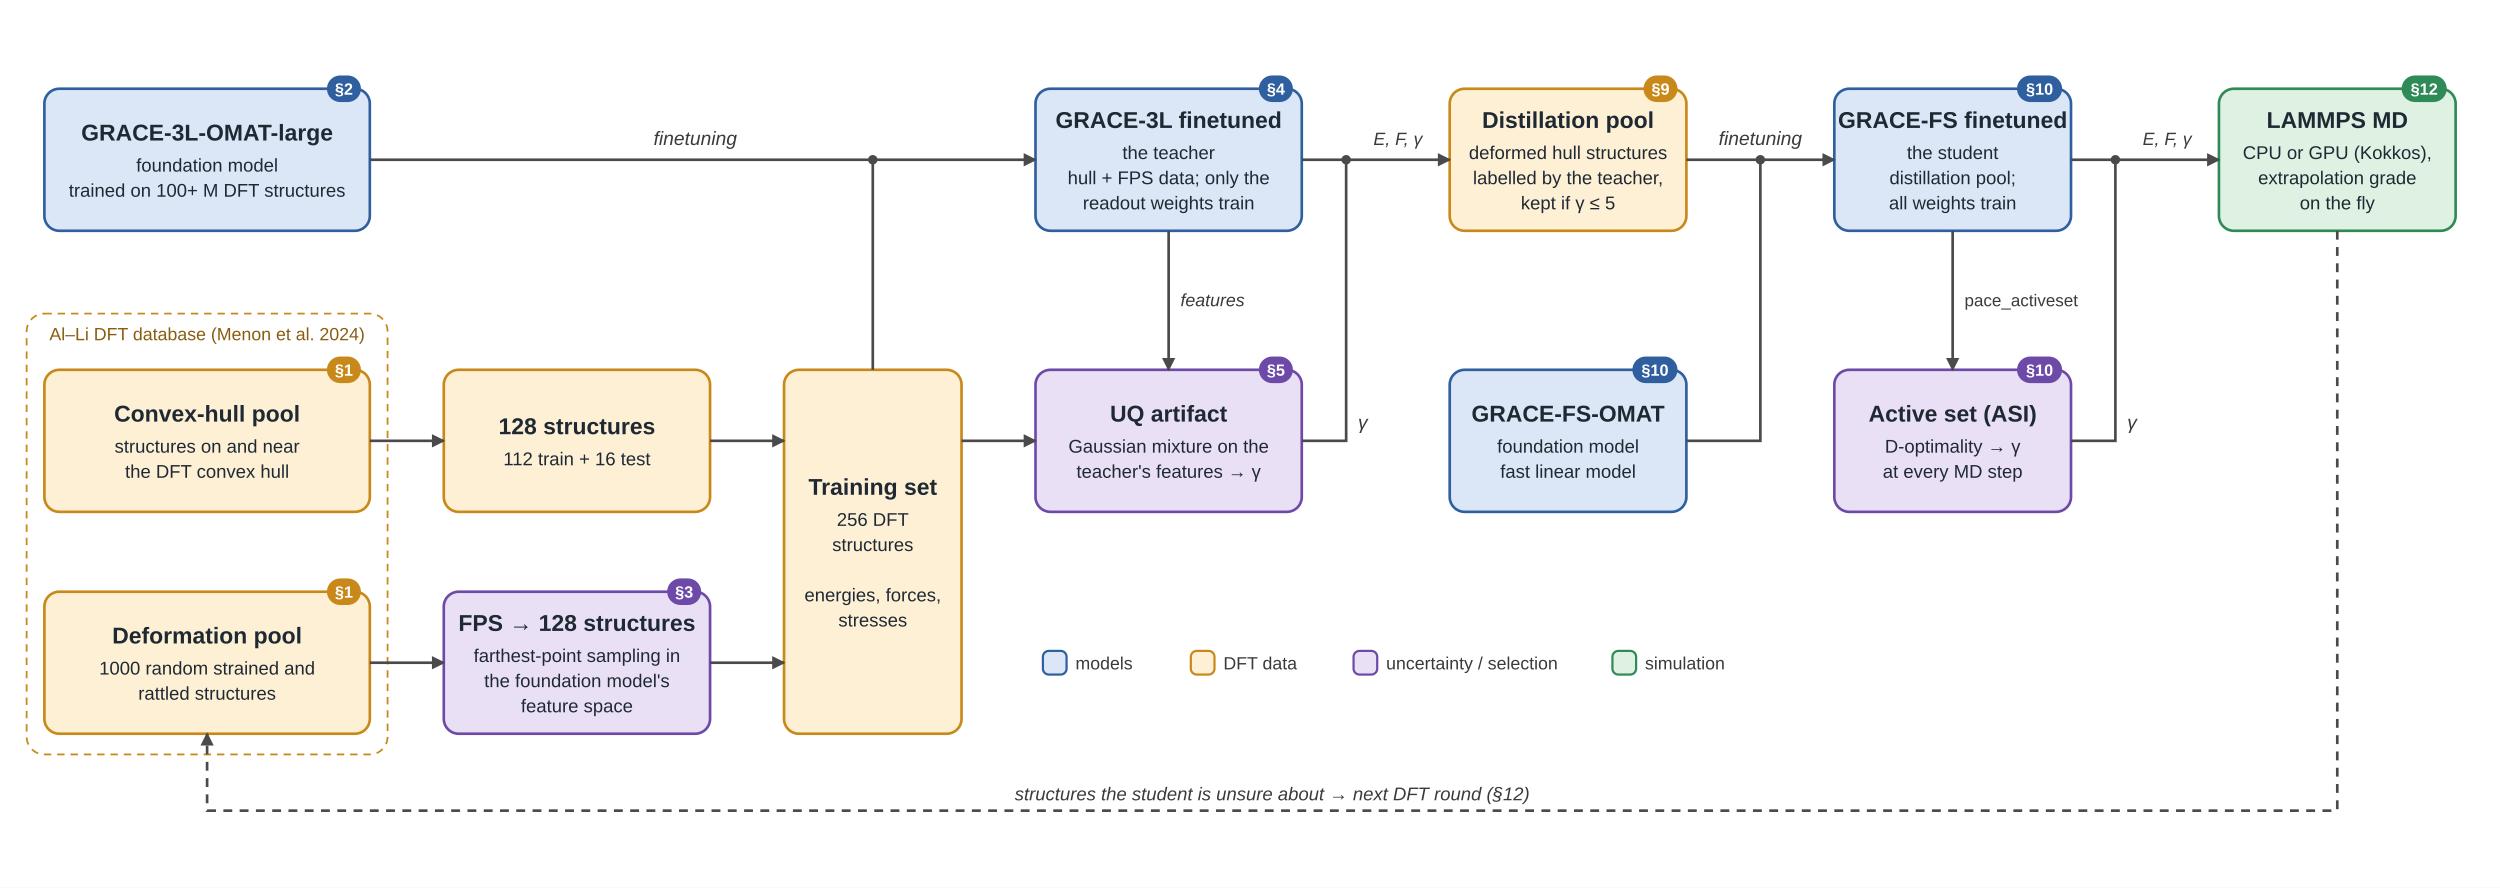
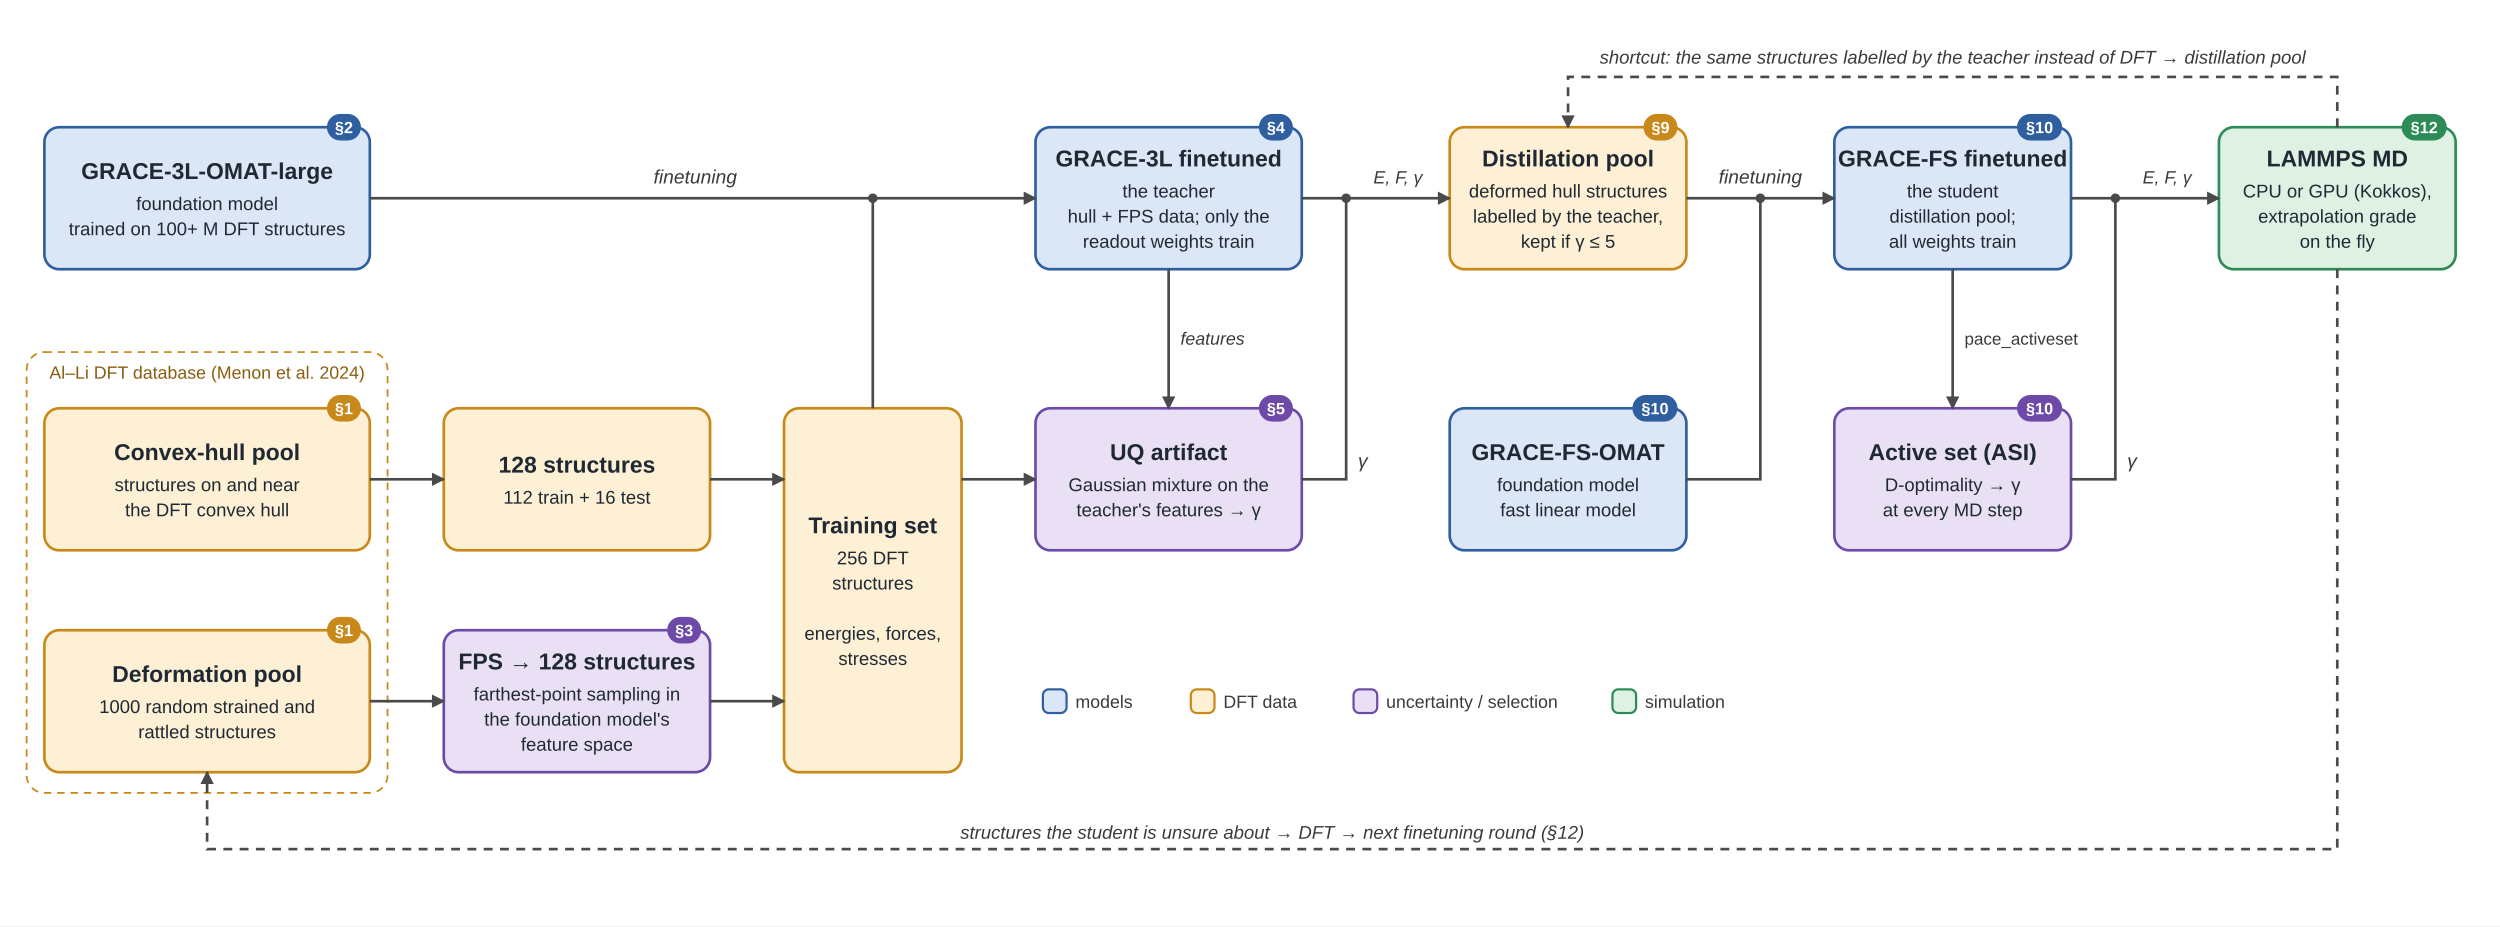
- <svg xmlns="http://www.w3.org/2000/svg" width="1690" height="600" viewBox="0 0 1690 600">
+ <svg xmlns="http://www.w3.org/2000/svg" width="1690" height="626" viewBox="0 0 1690 626">
  <defs>
    <marker id="arr" markerWidth="9" markerHeight="9" refX="8" refY="4.5" orient="auto" markerUnits="userSpaceOnUse">
      <path d="M0,0 L9,4.5 L0,9 z" fill="#4a4a4a" />
    </marker>
  </defs>
-   <rect width="1690" height="600" fill="#ffffff" />
-   <rect x="30" y="60" width="220" height="96" rx="10" ry="10" fill="#dbe7f6" stroke="#2f5f9e" stroke-width="1.8" />
-   <text x="140.0" y="95.0" text-anchor="middle" font-family="Liberation Sans, Helvetica, Arial, sans-serif" font-size="15.5" font-weight="bold" fill="#1f2933">GRACE-3L-OMAT-large</text>
-   <text x="140.0" y="116.0" text-anchor="middle" font-family="Liberation Sans, Helvetica, Arial, sans-serif" font-size="12.5" fill="#1f2933">foundation model</text>
-   <text x="140.0" y="133.0" text-anchor="middle" font-family="Liberation Sans, Helvetica, Arial, sans-serif" font-size="12.5" fill="#1f2933">trained on 100+ M DFT structures</text>
-   <rect x="221.0" y="51" width="23.0" height="18" rx="9" fill="#2f5f9e" />
-   <text x="232.5" y="64" text-anchor="middle" font-family="Liberation Sans, Helvetica, Arial, sans-serif" font-size="11" font-weight="bold" fill="#fff">§2</text>
-   <rect x="18" y="212" width="244" height="298" rx="12" fill="none" stroke="#c8891a" stroke-width="1.2" stroke-dasharray="5,4" />
-   <text x="140" y="230" text-anchor="middle" font-family="Liberation Sans, Helvetica, Arial, sans-serif" font-size="12" fill="#8a5c0e">Al–Li DFT database (Menon et al. 2024)</text>
-   <rect x="30" y="250" width="220" height="96" rx="10" ry="10" fill="#fdf0d5" stroke="#c8891a" stroke-width="1.8" />
-   <text x="140.0" y="285.0" text-anchor="middle" font-family="Liberation Sans, Helvetica, Arial, sans-serif" font-size="15.5" font-weight="bold" fill="#1f2933">Convex-hull pool</text>
-   <text x="140.0" y="306.0" text-anchor="middle" font-family="Liberation Sans, Helvetica, Arial, sans-serif" font-size="12.5" fill="#1f2933">structures on and near</text>
-   <text x="140.0" y="323.0" text-anchor="middle" font-family="Liberation Sans, Helvetica, Arial, sans-serif" font-size="12.5" fill="#1f2933">the DFT convex hull</text>
-   <rect x="221.0" y="241" width="23.0" height="18" rx="9" fill="#c8891a" />
-   <text x="232.5" y="254" text-anchor="middle" font-family="Liberation Sans, Helvetica, Arial, sans-serif" font-size="11" font-weight="bold" fill="#fff">§1</text>
-   <rect x="30" y="400" width="220" height="96" rx="10" ry="10" fill="#fdf0d5" stroke="#c8891a" stroke-width="1.8" />
-   <text x="140.0" y="435.0" text-anchor="middle" font-family="Liberation Sans, Helvetica, Arial, sans-serif" font-size="15.5" font-weight="bold" fill="#1f2933">Deformation pool</text>
-   <text x="140.0" y="456.0" text-anchor="middle" font-family="Liberation Sans, Helvetica, Arial, sans-serif" font-size="12.5" fill="#1f2933">1000 random strained and</text>
-   <text x="140.0" y="473.0" text-anchor="middle" font-family="Liberation Sans, Helvetica, Arial, sans-serif" font-size="12.5" fill="#1f2933">rattled structures</text>
-   <rect x="221.0" y="391" width="23.0" height="18" rx="9" fill="#c8891a" />
-   <text x="232.5" y="404" text-anchor="middle" font-family="Liberation Sans, Helvetica, Arial, sans-serif" font-size="11" font-weight="bold" fill="#fff">§1</text>
-   <rect x="300" y="250" width="180" height="96" rx="10" ry="10" fill="#fdf0d5" stroke="#c8891a" stroke-width="1.8" />
-   <text x="390.0" y="293.5" text-anchor="middle" font-family="Liberation Sans, Helvetica, Arial, sans-serif" font-size="15.5" font-weight="bold" fill="#1f2933">128 structures</text>
-   <text x="390.0" y="314.5" text-anchor="middle" font-family="Liberation Sans, Helvetica, Arial, sans-serif" font-size="12.5" fill="#1f2933">112 train + 16 test</text>
-   <rect x="300" y="400" width="180" height="96" rx="10" ry="10" fill="#e9e0f5" stroke="#6d4aa8" stroke-width="1.8" />
-   <text x="390.0" y="426.5" text-anchor="middle" font-family="Liberation Sans, Helvetica, Arial, sans-serif" font-size="15.5" font-weight="bold" fill="#1f2933">FPS → 128 structures</text>
-   <text x="390.0" y="447.5" text-anchor="middle" font-family="Liberation Sans, Helvetica, Arial, sans-serif" font-size="12.5" fill="#1f2933">farthest-point sampling in</text>
-   <text x="390.0" y="464.5" text-anchor="middle" font-family="Liberation Sans, Helvetica, Arial, sans-serif" font-size="12.5" fill="#1f2933">the foundation model's</text>
-   <text x="390.0" y="481.5" text-anchor="middle" font-family="Liberation Sans, Helvetica, Arial, sans-serif" font-size="12.5" fill="#1f2933">feature space</text>
-   <rect x="451.0" y="391" width="23.0" height="18" rx="9" fill="#6d4aa8" />
-   <text x="462.5" y="404" text-anchor="middle" font-family="Liberation Sans, Helvetica, Arial, sans-serif" font-size="11" font-weight="bold" fill="#fff">§3</text>
-   <rect x="530" y="250" width="120" height="246" rx="10" ry="10" fill="#fdf0d5" stroke="#c8891a" stroke-width="1.8" />
-   <text x="590.0" y="334.5" text-anchor="middle" font-family="Liberation Sans, Helvetica, Arial, sans-serif" font-size="15.5" font-weight="bold" fill="#1f2933">Training set</text>
-   <text x="590.0" y="355.5" text-anchor="middle" font-family="Liberation Sans, Helvetica, Arial, sans-serif" font-size="12.5" fill="#1f2933">256 DFT</text>
-   <text x="590.0" y="372.5" text-anchor="middle" font-family="Liberation Sans, Helvetica, Arial, sans-serif" font-size="12.5" fill="#1f2933">structures</text>
-   <text x="590.0" y="389.5" text-anchor="middle" font-family="Liberation Sans, Helvetica, Arial, sans-serif" font-size="12.5" fill="#1f2933" />
-   <text x="590.0" y="406.5" text-anchor="middle" font-family="Liberation Sans, Helvetica, Arial, sans-serif" font-size="12.5" fill="#1f2933">energies, forces,</text>
-   <text x="590.0" y="423.5" text-anchor="middle" font-family="Liberation Sans, Helvetica, Arial, sans-serif" font-size="12.5" fill="#1f2933">stresses</text>
-   <rect x="700" y="60" width="180" height="96" rx="10" ry="10" fill="#dbe7f6" stroke="#2f5f9e" stroke-width="1.8" />
-   <text x="790.0" y="86.5" text-anchor="middle" font-family="Liberation Sans, Helvetica, Arial, sans-serif" font-size="15.5" font-weight="bold" fill="#1f2933">GRACE-3L finetuned</text>
-   <text x="790.0" y="107.5" text-anchor="middle" font-family="Liberation Sans, Helvetica, Arial, sans-serif" font-size="12.5" fill="#1f2933">the teacher</text>
-   <text x="790.0" y="124.5" text-anchor="middle" font-family="Liberation Sans, Helvetica, Arial, sans-serif" font-size="12.5" fill="#1f2933">hull + FPS data; only the</text>
-   <text x="790.0" y="141.5" text-anchor="middle" font-family="Liberation Sans, Helvetica, Arial, sans-serif" font-size="12.5" fill="#1f2933">readout weights train</text>
-   <rect x="851.0" y="51" width="23.0" height="18" rx="9" fill="#2f5f9e" />
-   <text x="862.5" y="64" text-anchor="middle" font-family="Liberation Sans, Helvetica, Arial, sans-serif" font-size="11" font-weight="bold" fill="#fff">§4</text>
-   <rect x="700" y="250" width="180" height="96" rx="10" ry="10" fill="#e9e0f5" stroke="#6d4aa8" stroke-width="1.8" />
-   <text x="790.0" y="285.0" text-anchor="middle" font-family="Liberation Sans, Helvetica, Arial, sans-serif" font-size="15.5" font-weight="bold" fill="#1f2933">UQ artifact</text>
-   <text x="790.0" y="306.0" text-anchor="middle" font-family="Liberation Sans, Helvetica, Arial, sans-serif" font-size="12.5" fill="#1f2933">Gaussian mixture on the</text>
-   <text x="790.0" y="323.0" text-anchor="middle" font-family="Liberation Sans, Helvetica, Arial, sans-serif" font-size="12.5" fill="#1f2933">teacher's features → γ</text>
-   <rect x="851.0" y="241" width="23.0" height="18" rx="9" fill="#6d4aa8" />
-   <text x="862.5" y="254" text-anchor="middle" font-family="Liberation Sans, Helvetica, Arial, sans-serif" font-size="11" font-weight="bold" fill="#fff">§5</text>
-   <rect x="980" y="60" width="160" height="96" rx="10" ry="10" fill="#fdf0d5" stroke="#c8891a" stroke-width="1.8" />
-   <text x="1060.0" y="86.5" text-anchor="middle" font-family="Liberation Sans, Helvetica, Arial, sans-serif" font-size="15.5" font-weight="bold" fill="#1f2933">Distillation pool</text>
-   <text x="1060.0" y="107.5" text-anchor="middle" font-family="Liberation Sans, Helvetica, Arial, sans-serif" font-size="12.5" fill="#1f2933">deformed hull structures</text>
-   <text x="1060.0" y="124.5" text-anchor="middle" font-family="Liberation Sans, Helvetica, Arial, sans-serif" font-size="12.5" fill="#1f2933">labelled by the teacher,</text>
-   <text x="1060.0" y="141.5" text-anchor="middle" font-family="Liberation Sans, Helvetica, Arial, sans-serif" font-size="12.5" fill="#1f2933">kept if γ ≤ 5</text>
-   <rect x="1111.0" y="51" width="23.0" height="18" rx="9" fill="#c8891a" />
-   <text x="1122.5" y="64" text-anchor="middle" font-family="Liberation Sans, Helvetica, Arial, sans-serif" font-size="11" font-weight="bold" fill="#fff">§9</text>
-   <rect x="980" y="250" width="160" height="96" rx="10" ry="10" fill="#dbe7f6" stroke="#2f5f9e" stroke-width="1.8" />
-   <text x="1060.0" y="285.0" text-anchor="middle" font-family="Liberation Sans, Helvetica, Arial, sans-serif" font-size="15.5" font-weight="bold" fill="#1f2933">GRACE-FS-OMAT</text>
-   <text x="1060.0" y="306.0" text-anchor="middle" font-family="Liberation Sans, Helvetica, Arial, sans-serif" font-size="12.5" fill="#1f2933">foundation model</text>
-   <text x="1060.0" y="323.0" text-anchor="middle" font-family="Liberation Sans, Helvetica, Arial, sans-serif" font-size="12.5" fill="#1f2933">fast linear model</text>
-   <rect x="1103.5" y="241" width="30.5" height="18" rx="9" fill="#2f5f9e" />
-   <text x="1118.75" y="254" text-anchor="middle" font-family="Liberation Sans, Helvetica, Arial, sans-serif" font-size="11" font-weight="bold" fill="#fff">§10</text>
-   <rect x="1240" y="60" width="160" height="96" rx="10" ry="10" fill="#dbe7f6" stroke="#2f5f9e" stroke-width="1.8" />
-   <text x="1320.0" y="86.5" text-anchor="middle" font-family="Liberation Sans, Helvetica, Arial, sans-serif" font-size="15.5" font-weight="bold" fill="#1f2933">GRACE-FS finetuned</text>
-   <text x="1320.0" y="107.5" text-anchor="middle" font-family="Liberation Sans, Helvetica, Arial, sans-serif" font-size="12.5" fill="#1f2933">the student</text>
-   <text x="1320.0" y="124.5" text-anchor="middle" font-family="Liberation Sans, Helvetica, Arial, sans-serif" font-size="12.5" fill="#1f2933">distillation pool;</text>
-   <text x="1320.0" y="141.5" text-anchor="middle" font-family="Liberation Sans, Helvetica, Arial, sans-serif" font-size="12.5" fill="#1f2933">all weights train</text>
-   <rect x="1363.5" y="51" width="30.5" height="18" rx="9" fill="#2f5f9e" />
-   <text x="1378.75" y="64" text-anchor="middle" font-family="Liberation Sans, Helvetica, Arial, sans-serif" font-size="11" font-weight="bold" fill="#fff">§10</text>
-   <rect x="1240" y="250" width="160" height="96" rx="10" ry="10" fill="#e9e0f5" stroke="#6d4aa8" stroke-width="1.8" />
-   <text x="1320.0" y="285.0" text-anchor="middle" font-family="Liberation Sans, Helvetica, Arial, sans-serif" font-size="15.5" font-weight="bold" fill="#1f2933">Active set (ASI)</text>
-   <text x="1320.0" y="306.0" text-anchor="middle" font-family="Liberation Sans, Helvetica, Arial, sans-serif" font-size="12.5" fill="#1f2933">D-optimality → γ</text>
-   <text x="1320.0" y="323.0" text-anchor="middle" font-family="Liberation Sans, Helvetica, Arial, sans-serif" font-size="12.5" fill="#1f2933">at every MD step</text>
-   <rect x="1363.5" y="241" width="30.5" height="18" rx="9" fill="#6d4aa8" />
-   <text x="1378.75" y="254" text-anchor="middle" font-family="Liberation Sans, Helvetica, Arial, sans-serif" font-size="11" font-weight="bold" fill="#fff">§10</text>
-   <rect x="1500" y="60" width="160" height="96" rx="10" ry="10" fill="#dff1e3" stroke="#2e8b57" stroke-width="1.8" />
-   <text x="1580.0" y="86.5" text-anchor="middle" font-family="Liberation Sans, Helvetica, Arial, sans-serif" font-size="15.5" font-weight="bold" fill="#1f2933">LAMMPS MD</text>
-   <text x="1580.0" y="107.5" text-anchor="middle" font-family="Liberation Sans, Helvetica, Arial, sans-serif" font-size="12.5" fill="#1f2933">CPU or GPU (Kokkos),</text>
-   <text x="1580.0" y="124.5" text-anchor="middle" font-family="Liberation Sans, Helvetica, Arial, sans-serif" font-size="12.5" fill="#1f2933">extrapolation grade</text>
-   <text x="1580.0" y="141.5" text-anchor="middle" font-family="Liberation Sans, Helvetica, Arial, sans-serif" font-size="12.5" fill="#1f2933">on the fly</text>
-   <rect x="1623.5" y="51" width="30.5" height="18" rx="9" fill="#2e8b57" />
-   <text x="1638.75" y="64" text-anchor="middle" font-family="Liberation Sans, Helvetica, Arial, sans-serif" font-size="11" font-weight="bold" fill="#fff">§12</text>
-   <path d="M250,108.0 L590,108.0" fill="none" stroke="#4a4a4a" stroke-width="1.8" />
-   <circle cx="590" cy="108.0" r="3.2" fill="#4a4a4a" />
-   <path d="M590,108.0 L700,108.0" fill="none" stroke="#4a4a4a" stroke-width="1.8" marker-end="url(#arr)" />
-   <path d="M590,250 L590,108.0" fill="none" stroke="#4a4a4a" stroke-width="1.8" />
-   <text x="470" y="98.0" text-anchor="middle" font-family="Liberation Sans, Helvetica, Arial, sans-serif" font-size="13" font-style="italic" fill="#3a3a3a">finetuning</text>
-   <path d="M250,298.0 L300,298.0" fill="none" stroke="#4a4a4a" stroke-width="1.8" marker-end="url(#arr)" />
-   <path d="M250,448.0 L300,448.0" fill="none" stroke="#4a4a4a" stroke-width="1.8" marker-end="url(#arr)" />
-   <path d="M480,298.0 L530,298.0" fill="none" stroke="#4a4a4a" stroke-width="1.8" marker-end="url(#arr)" />
-   <path d="M480,448.0 L530,448.0" fill="none" stroke="#4a4a4a" stroke-width="1.8" marker-end="url(#arr)" />
-   <path d="M650,298.0 L700,298.0" fill="none" stroke="#4a4a4a" stroke-width="1.8" marker-end="url(#arr)" />
-   <path d="M790,156 L790,250" fill="none" stroke="#4a4a4a" stroke-width="1.8" marker-end="url(#arr)" />
-   <text x="798" y="207.0" text-anchor="start" font-family="Liberation Sans, Helvetica, Arial, sans-serif" font-size="12" font-style="italic" fill="#3a3a3a">features</text>
-   <path d="M880,298.0 L910,298.0 L910,108.0" fill="none" stroke="#4a4a4a" stroke-width="1.8" />
-   <circle cx="910" cy="108.0" r="3.2" fill="#4a4a4a" />
-   <text x="918" y="290.0" text-anchor="start" font-family="Liberation Sans, Helvetica, Arial, sans-serif" font-size="13" font-style="italic" fill="#3a3a3a">γ</text>
-   <path d="M880,108.0 L980,108.0" fill="none" stroke="#4a4a4a" stroke-width="1.8" marker-end="url(#arr)" />
-   <text x="945" y="98.0" text-anchor="middle" font-family="Liberation Sans, Helvetica, Arial, sans-serif" font-size="12" font-style="italic" fill="#3a3a3a">E, F, γ</text>
-   <path d="M1140,108.0 L1190,108.0" fill="none" stroke="#4a4a4a" stroke-width="1.8" />
-   <circle cx="1190" cy="108.0" r="3.2" fill="#4a4a4a" />
-   <path d="M1190,108.0 L1240,108.0" fill="none" stroke="#4a4a4a" stroke-width="1.8" marker-end="url(#arr)" />
-   <path d="M1140,298.0 L1190,298.0 L1190,108.0" fill="none" stroke="#4a4a4a" stroke-width="1.8" />
-   <text x="1190" y="98.0" text-anchor="middle" font-family="Liberation Sans, Helvetica, Arial, sans-serif" font-size="13" font-style="italic" fill="#3a3a3a">finetuning</text>
-   <path d="M1320,156 L1320,250" fill="none" stroke="#4a4a4a" stroke-width="1.8" marker-end="url(#arr)" />
-   <text x="1328" y="207.0" text-anchor="start" font-family="Liberation Sans, Helvetica, Arial, sans-serif" font-size="11.5" fill="#3a3a3a">pace_activeset</text>
-   <path d="M1400,298.0 L1430,298.0 L1430,108.0" fill="none" stroke="#4a4a4a" stroke-width="1.8" />
-   <circle cx="1430" cy="108.0" r="3.2" fill="#4a4a4a" />
-   <path d="M1400,108.0 L1430,108.0" fill="none" stroke="#4a4a4a" stroke-width="1.8" />
-   <path d="M1430,108.0 L1500,108.0" fill="none" stroke="#4a4a4a" stroke-width="1.8" marker-end="url(#arr)" />
-   <text x="1465" y="98.0" text-anchor="middle" font-family="Liberation Sans, Helvetica, Arial, sans-serif" font-size="12" font-style="italic" fill="#3a3a3a">E, F, γ</text>
-   <text x="1438" y="290.0" text-anchor="start" font-family="Liberation Sans, Helvetica, Arial, sans-serif" font-size="13" font-style="italic" fill="#3a3a3a">γ</text>
-   <path d="M1580,156 L1580,548 L140,548 L140,496" fill="none" stroke="#4a4a4a" stroke-width="1.8" stroke-dasharray="6,5" marker-end="url(#arr)" />
-   <text x="860" y="541" text-anchor="middle" font-family="Liberation Sans, Helvetica, Arial, sans-serif" font-size="12.5" font-style="italic" fill="#3a3a3a">structures the student is unsure about → next DFT round (§12)</text>
-   <rect x="705" y="440" width="16" height="16" rx="4" fill="#dbe7f6" stroke="#2f5f9e" stroke-width="1.5" />
-   <text x="727" y="452.5" text-anchor="start" font-family="Liberation Sans, Helvetica, Arial, sans-serif" font-size="12" fill="#3a3a3a">models</text>
-   <rect x="805" y="440" width="16" height="16" rx="4" fill="#fdf0d5" stroke="#c8891a" stroke-width="1.5" />
-   <text x="827" y="452.5" text-anchor="start" font-family="Liberation Sans, Helvetica, Arial, sans-serif" font-size="12" fill="#3a3a3a">DFT data</text>
-   <rect x="915" y="440" width="16" height="16" rx="4" fill="#e9e0f5" stroke="#6d4aa8" stroke-width="1.5" />
-   <text x="937" y="452.5" text-anchor="start" font-family="Liberation Sans, Helvetica, Arial, sans-serif" font-size="12" fill="#3a3a3a">uncertainty / selection</text>
-   <rect x="1090" y="440" width="16" height="16" rx="4" fill="#dff1e3" stroke="#2e8b57" stroke-width="1.5" />
-   <text x="1112" y="452.5" text-anchor="start" font-family="Liberation Sans, Helvetica, Arial, sans-serif" font-size="12" fill="#3a3a3a">simulation</text>
+   <rect width="1690" height="626" fill="#ffffff" />
+   <g transform="translate(0,26)">
+     <rect x="30" y="60" width="220" height="96" rx="10" ry="10" fill="#dbe7f6" stroke="#2f5f9e" stroke-width="1.8" />
+     <text x="140.0" y="95.0" text-anchor="middle" font-family="Liberation Sans, Helvetica, Arial, sans-serif" font-size="15.5" font-weight="bold" fill="#1f2933">GRACE-3L-OMAT-large</text>
+     <text x="140.0" y="116.0" text-anchor="middle" font-family="Liberation Sans, Helvetica, Arial, sans-serif" font-size="12.5" fill="#1f2933">foundation model</text>
+     <text x="140.0" y="133.0" text-anchor="middle" font-family="Liberation Sans, Helvetica, Arial, sans-serif" font-size="12.5" fill="#1f2933">trained on 100+ M DFT structures</text>
+     <rect x="221.0" y="51" width="23.0" height="18" rx="9" fill="#2f5f9e" />
+     <text x="232.5" y="64" text-anchor="middle" font-family="Liberation Sans, Helvetica, Arial, sans-serif" font-size="11" font-weight="bold" fill="#fff">§2</text>
+     <rect x="18" y="212" width="244" height="298" rx="12" fill="none" stroke="#c8891a" stroke-width="1.2" stroke-dasharray="5,4" />
+     <text x="140" y="230" text-anchor="middle" font-family="Liberation Sans, Helvetica, Arial, sans-serif" font-size="12" fill="#8a5c0e">Al–Li DFT database (Menon et al. 2024)</text>
+     <rect x="30" y="250" width="220" height="96" rx="10" ry="10" fill="#fdf0d5" stroke="#c8891a" stroke-width="1.8" />
+     <text x="140.0" y="285.0" text-anchor="middle" font-family="Liberation Sans, Helvetica, Arial, sans-serif" font-size="15.5" font-weight="bold" fill="#1f2933">Convex-hull pool</text>
+     <text x="140.0" y="306.0" text-anchor="middle" font-family="Liberation Sans, Helvetica, Arial, sans-serif" font-size="12.5" fill="#1f2933">structures on and near</text>
+     <text x="140.0" y="323.0" text-anchor="middle" font-family="Liberation Sans, Helvetica, Arial, sans-serif" font-size="12.5" fill="#1f2933">the DFT convex hull</text>
+     <rect x="221.0" y="241" width="23.0" height="18" rx="9" fill="#c8891a" />
+     <text x="232.5" y="254" text-anchor="middle" font-family="Liberation Sans, Helvetica, Arial, sans-serif" font-size="11" font-weight="bold" fill="#fff">§1</text>
+     <rect x="30" y="400" width="220" height="96" rx="10" ry="10" fill="#fdf0d5" stroke="#c8891a" stroke-width="1.8" />
+     <text x="140.0" y="435.0" text-anchor="middle" font-family="Liberation Sans, Helvetica, Arial, sans-serif" font-size="15.5" font-weight="bold" fill="#1f2933">Deformation pool</text>
+     <text x="140.0" y="456.0" text-anchor="middle" font-family="Liberation Sans, Helvetica, Arial, sans-serif" font-size="12.5" fill="#1f2933">1000 random strained and</text>
+     <text x="140.0" y="473.0" text-anchor="middle" font-family="Liberation Sans, Helvetica, Arial, sans-serif" font-size="12.5" fill="#1f2933">rattled structures</text>
+     <rect x="221.0" y="391" width="23.0" height="18" rx="9" fill="#c8891a" />
+     <text x="232.5" y="404" text-anchor="middle" font-family="Liberation Sans, Helvetica, Arial, sans-serif" font-size="11" font-weight="bold" fill="#fff">§1</text>
+     <rect x="300" y="250" width="180" height="96" rx="10" ry="10" fill="#fdf0d5" stroke="#c8891a" stroke-width="1.8" />
+     <text x="390.0" y="293.5" text-anchor="middle" font-family="Liberation Sans, Helvetica, Arial, sans-serif" font-size="15.5" font-weight="bold" fill="#1f2933">128 structures</text>
+     <text x="390.0" y="314.5" text-anchor="middle" font-family="Liberation Sans, Helvetica, Arial, sans-serif" font-size="12.5" fill="#1f2933">112 train + 16 test</text>
+     <rect x="300" y="400" width="180" height="96" rx="10" ry="10" fill="#e9e0f5" stroke="#6d4aa8" stroke-width="1.8" />
+     <text x="390.0" y="426.5" text-anchor="middle" font-family="Liberation Sans, Helvetica, Arial, sans-serif" font-size="15.5" font-weight="bold" fill="#1f2933">FPS → 128 structures</text>
+     <text x="390.0" y="447.5" text-anchor="middle" font-family="Liberation Sans, Helvetica, Arial, sans-serif" font-size="12.5" fill="#1f2933">farthest-point sampling in</text>
+     <text x="390.0" y="464.5" text-anchor="middle" font-family="Liberation Sans, Helvetica, Arial, sans-serif" font-size="12.5" fill="#1f2933">the foundation model's</text>
+     <text x="390.0" y="481.5" text-anchor="middle" font-family="Liberation Sans, Helvetica, Arial, sans-serif" font-size="12.5" fill="#1f2933">feature space</text>
+     <rect x="451.0" y="391" width="23.0" height="18" rx="9" fill="#6d4aa8" />
+     <text x="462.5" y="404" text-anchor="middle" font-family="Liberation Sans, Helvetica, Arial, sans-serif" font-size="11" font-weight="bold" fill="#fff">§3</text>
+     <rect x="530" y="250" width="120" height="246" rx="10" ry="10" fill="#fdf0d5" stroke="#c8891a" stroke-width="1.8" />
+     <text x="590.0" y="334.5" text-anchor="middle" font-family="Liberation Sans, Helvetica, Arial, sans-serif" font-size="15.5" font-weight="bold" fill="#1f2933">Training set</text>
+     <text x="590.0" y="355.5" text-anchor="middle" font-family="Liberation Sans, Helvetica, Arial, sans-serif" font-size="12.5" fill="#1f2933">256 DFT</text>
+     <text x="590.0" y="372.5" text-anchor="middle" font-family="Liberation Sans, Helvetica, Arial, sans-serif" font-size="12.5" fill="#1f2933">structures</text>
+     <text x="590.0" y="389.5" text-anchor="middle" font-family="Liberation Sans, Helvetica, Arial, sans-serif" font-size="12.5" fill="#1f2933" />
+     <text x="590.0" y="406.5" text-anchor="middle" font-family="Liberation Sans, Helvetica, Arial, sans-serif" font-size="12.5" fill="#1f2933">energies, forces,</text>
+     <text x="590.0" y="423.5" text-anchor="middle" font-family="Liberation Sans, Helvetica, Arial, sans-serif" font-size="12.5" fill="#1f2933">stresses</text>
+     <rect x="700" y="60" width="180" height="96" rx="10" ry="10" fill="#dbe7f6" stroke="#2f5f9e" stroke-width="1.8" />
+     <text x="790.0" y="86.5" text-anchor="middle" font-family="Liberation Sans, Helvetica, Arial, sans-serif" font-size="15.5" font-weight="bold" fill="#1f2933">GRACE-3L finetuned</text>
+     <text x="790.0" y="107.5" text-anchor="middle" font-family="Liberation Sans, Helvetica, Arial, sans-serif" font-size="12.5" fill="#1f2933">the teacher</text>
+     <text x="790.0" y="124.5" text-anchor="middle" font-family="Liberation Sans, Helvetica, Arial, sans-serif" font-size="12.5" fill="#1f2933">hull + FPS data; only the</text>
+     <text x="790.0" y="141.5" text-anchor="middle" font-family="Liberation Sans, Helvetica, Arial, sans-serif" font-size="12.5" fill="#1f2933">readout weights train</text>
+     <rect x="851.0" y="51" width="23.0" height="18" rx="9" fill="#2f5f9e" />
+     <text x="862.5" y="64" text-anchor="middle" font-family="Liberation Sans, Helvetica, Arial, sans-serif" font-size="11" font-weight="bold" fill="#fff">§4</text>
+     <rect x="700" y="250" width="180" height="96" rx="10" ry="10" fill="#e9e0f5" stroke="#6d4aa8" stroke-width="1.8" />
+     <text x="790.0" y="285.0" text-anchor="middle" font-family="Liberation Sans, Helvetica, Arial, sans-serif" font-size="15.5" font-weight="bold" fill="#1f2933">UQ artifact</text>
+     <text x="790.0" y="306.0" text-anchor="middle" font-family="Liberation Sans, Helvetica, Arial, sans-serif" font-size="12.5" fill="#1f2933">Gaussian mixture on the</text>
+     <text x="790.0" y="323.0" text-anchor="middle" font-family="Liberation Sans, Helvetica, Arial, sans-serif" font-size="12.5" fill="#1f2933">teacher's features → γ</text>
+     <rect x="851.0" y="241" width="23.0" height="18" rx="9" fill="#6d4aa8" />
+     <text x="862.5" y="254" text-anchor="middle" font-family="Liberation Sans, Helvetica, Arial, sans-serif" font-size="11" font-weight="bold" fill="#fff">§5</text>
+     <rect x="980" y="60" width="160" height="96" rx="10" ry="10" fill="#fdf0d5" stroke="#c8891a" stroke-width="1.8" />
+     <text x="1060.0" y="86.5" text-anchor="middle" font-family="Liberation Sans, Helvetica, Arial, sans-serif" font-size="15.5" font-weight="bold" fill="#1f2933">Distillation pool</text>
+     <text x="1060.0" y="107.5" text-anchor="middle" font-family="Liberation Sans, Helvetica, Arial, sans-serif" font-size="12.5" fill="#1f2933">deformed hull structures</text>
+     <text x="1060.0" y="124.5" text-anchor="middle" font-family="Liberation Sans, Helvetica, Arial, sans-serif" font-size="12.5" fill="#1f2933">labelled by the teacher,</text>
+     <text x="1060.0" y="141.5" text-anchor="middle" font-family="Liberation Sans, Helvetica, Arial, sans-serif" font-size="12.5" fill="#1f2933">kept if γ ≤ 5</text>
+     <rect x="1111.0" y="51" width="23.0" height="18" rx="9" fill="#c8891a" />
+     <text x="1122.5" y="64" text-anchor="middle" font-family="Liberation Sans, Helvetica, Arial, sans-serif" font-size="11" font-weight="bold" fill="#fff">§9</text>
+     <rect x="980" y="250" width="160" height="96" rx="10" ry="10" fill="#dbe7f6" stroke="#2f5f9e" stroke-width="1.8" />
+     <text x="1060.0" y="285.0" text-anchor="middle" font-family="Liberation Sans, Helvetica, Arial, sans-serif" font-size="15.5" font-weight="bold" fill="#1f2933">GRACE-FS-OMAT</text>
+     <text x="1060.0" y="306.0" text-anchor="middle" font-family="Liberation Sans, Helvetica, Arial, sans-serif" font-size="12.5" fill="#1f2933">foundation model</text>
+     <text x="1060.0" y="323.0" text-anchor="middle" font-family="Liberation Sans, Helvetica, Arial, sans-serif" font-size="12.5" fill="#1f2933">fast linear model</text>
+     <rect x="1103.5" y="241" width="30.5" height="18" rx="9" fill="#2f5f9e" />
+     <text x="1118.75" y="254" text-anchor="middle" font-family="Liberation Sans, Helvetica, Arial, sans-serif" font-size="11" font-weight="bold" fill="#fff">§10</text>
+     <rect x="1240" y="60" width="160" height="96" rx="10" ry="10" fill="#dbe7f6" stroke="#2f5f9e" stroke-width="1.8" />
+     <text x="1320.0" y="86.5" text-anchor="middle" font-family="Liberation Sans, Helvetica, Arial, sans-serif" font-size="15.5" font-weight="bold" fill="#1f2933">GRACE-FS finetuned</text>
+     <text x="1320.0" y="107.5" text-anchor="middle" font-family="Liberation Sans, Helvetica, Arial, sans-serif" font-size="12.5" fill="#1f2933">the student</text>
+     <text x="1320.0" y="124.5" text-anchor="middle" font-family="Liberation Sans, Helvetica, Arial, sans-serif" font-size="12.5" fill="#1f2933">distillation pool;</text>
+     <text x="1320.0" y="141.5" text-anchor="middle" font-family="Liberation Sans, Helvetica, Arial, sans-serif" font-size="12.5" fill="#1f2933">all weights train</text>
+     <rect x="1363.5" y="51" width="30.5" height="18" rx="9" fill="#2f5f9e" />
+     <text x="1378.75" y="64" text-anchor="middle" font-family="Liberation Sans, Helvetica, Arial, sans-serif" font-size="11" font-weight="bold" fill="#fff">§10</text>
+     <rect x="1240" y="250" width="160" height="96" rx="10" ry="10" fill="#e9e0f5" stroke="#6d4aa8" stroke-width="1.8" />
+     <text x="1320.0" y="285.0" text-anchor="middle" font-family="Liberation Sans, Helvetica, Arial, sans-serif" font-size="15.5" font-weight="bold" fill="#1f2933">Active set (ASI)</text>
+     <text x="1320.0" y="306.0" text-anchor="middle" font-family="Liberation Sans, Helvetica, Arial, sans-serif" font-size="12.5" fill="#1f2933">D-optimality → γ</text>
+     <text x="1320.0" y="323.0" text-anchor="middle" font-family="Liberation Sans, Helvetica, Arial, sans-serif" font-size="12.5" fill="#1f2933">at every MD step</text>
+     <rect x="1363.5" y="241" width="30.5" height="18" rx="9" fill="#6d4aa8" />
+     <text x="1378.75" y="254" text-anchor="middle" font-family="Liberation Sans, Helvetica, Arial, sans-serif" font-size="11" font-weight="bold" fill="#fff">§10</text>
+     <rect x="1500" y="60" width="160" height="96" rx="10" ry="10" fill="#dff1e3" stroke="#2e8b57" stroke-width="1.8" />
+     <text x="1580.0" y="86.5" text-anchor="middle" font-family="Liberation Sans, Helvetica, Arial, sans-serif" font-size="15.5" font-weight="bold" fill="#1f2933">LAMMPS MD</text>
+     <text x="1580.0" y="107.5" text-anchor="middle" font-family="Liberation Sans, Helvetica, Arial, sans-serif" font-size="12.5" fill="#1f2933">CPU or GPU (Kokkos),</text>
+     <text x="1580.0" y="124.5" text-anchor="middle" font-family="Liberation Sans, Helvetica, Arial, sans-serif" font-size="12.5" fill="#1f2933">extrapolation grade</text>
+     <text x="1580.0" y="141.5" text-anchor="middle" font-family="Liberation Sans, Helvetica, Arial, sans-serif" font-size="12.5" fill="#1f2933">on the fly</text>
+     <rect x="1623.5" y="51" width="30.5" height="18" rx="9" fill="#2e8b57" />
+     <text x="1638.75" y="64" text-anchor="middle" font-family="Liberation Sans, Helvetica, Arial, sans-serif" font-size="11" font-weight="bold" fill="#fff">§12</text>
+     <path d="M250,108.0 L590,108.0" fill="none" stroke="#4a4a4a" stroke-width="1.8" />
+     <circle cx="590" cy="108.0" r="3.2" fill="#4a4a4a" />
+     <path d="M590,108.0 L700,108.0" fill="none" stroke="#4a4a4a" stroke-width="1.8" marker-end="url(#arr)" />
+     <path d="M590,250 L590,108.0" fill="none" stroke="#4a4a4a" stroke-width="1.8" />
+     <text x="470" y="98.0" text-anchor="middle" font-family="Liberation Sans, Helvetica, Arial, sans-serif" font-size="13" font-style="italic" fill="#3a3a3a">finetuning</text>
+     <path d="M250,298.0 L300,298.0" fill="none" stroke="#4a4a4a" stroke-width="1.8" marker-end="url(#arr)" />
+     <path d="M250,448.0 L300,448.0" fill="none" stroke="#4a4a4a" stroke-width="1.8" marker-end="url(#arr)" />
+     <path d="M480,298.0 L530,298.0" fill="none" stroke="#4a4a4a" stroke-width="1.8" marker-end="url(#arr)" />
+     <path d="M480,448.0 L530,448.0" fill="none" stroke="#4a4a4a" stroke-width="1.8" marker-end="url(#arr)" />
+     <path d="M650,298.0 L700,298.0" fill="none" stroke="#4a4a4a" stroke-width="1.8" marker-end="url(#arr)" />
+     <path d="M790,156 L790,250" fill="none" stroke="#4a4a4a" stroke-width="1.8" marker-end="url(#arr)" />
+     <text x="798" y="207.0" text-anchor="start" font-family="Liberation Sans, Helvetica, Arial, sans-serif" font-size="12" font-style="italic" fill="#3a3a3a">features</text>
+     <path d="M880,298.0 L910,298.0 L910,108.0" fill="none" stroke="#4a4a4a" stroke-width="1.8" />
+     <circle cx="910" cy="108.0" r="3.2" fill="#4a4a4a" />
+     <text x="918" y="290.0" text-anchor="start" font-family="Liberation Sans, Helvetica, Arial, sans-serif" font-size="13" font-style="italic" fill="#3a3a3a">γ</text>
+     <path d="M880,108.0 L980,108.0" fill="none" stroke="#4a4a4a" stroke-width="1.8" marker-end="url(#arr)" />
+     <text x="945" y="98.0" text-anchor="middle" font-family="Liberation Sans, Helvetica, Arial, sans-serif" font-size="12" font-style="italic" fill="#3a3a3a">E, F, γ</text>
+     <path d="M1140,108.0 L1190,108.0" fill="none" stroke="#4a4a4a" stroke-width="1.8" />
+     <circle cx="1190" cy="108.0" r="3.2" fill="#4a4a4a" />
+     <path d="M1190,108.0 L1240,108.0" fill="none" stroke="#4a4a4a" stroke-width="1.8" marker-end="url(#arr)" />
+     <path d="M1140,298.0 L1190,298.0 L1190,108.0" fill="none" stroke="#4a4a4a" stroke-width="1.8" />
+     <text x="1190" y="98.0" text-anchor="middle" font-family="Liberation Sans, Helvetica, Arial, sans-serif" font-size="13" font-style="italic" fill="#3a3a3a">finetuning</text>
+     <path d="M1320,156 L1320,250" fill="none" stroke="#4a4a4a" stroke-width="1.8" marker-end="url(#arr)" />
+     <text x="1328" y="207.0" text-anchor="start" font-family="Liberation Sans, Helvetica, Arial, sans-serif" font-size="11.5" fill="#3a3a3a">pace_activeset</text>
+     <path d="M1400,298.0 L1430,298.0 L1430,108.0" fill="none" stroke="#4a4a4a" stroke-width="1.8" />
+     <circle cx="1430" cy="108.0" r="3.2" fill="#4a4a4a" />
+     <path d="M1400,108.0 L1430,108.0" fill="none" stroke="#4a4a4a" stroke-width="1.8" />
+     <path d="M1430,108.0 L1500,108.0" fill="none" stroke="#4a4a4a" stroke-width="1.8" marker-end="url(#arr)" />
+     <text x="1465" y="98.0" text-anchor="middle" font-family="Liberation Sans, Helvetica, Arial, sans-serif" font-size="12" font-style="italic" fill="#3a3a3a">E, F, γ</text>
+     <text x="1438" y="290.0" text-anchor="start" font-family="Liberation Sans, Helvetica, Arial, sans-serif" font-size="13" font-style="italic" fill="#3a3a3a">γ</text>
+     <path d="M1580,156 L1580,548 L140,548 L140,496" fill="none" stroke="#4a4a4a" stroke-width="1.8" stroke-dasharray="6,5" marker-end="url(#arr)" />
+     <text x="860" y="541" text-anchor="middle" font-family="Liberation Sans, Helvetica, Arial, sans-serif" font-size="12.5" font-style="italic" fill="#3a3a3a">structures the student is unsure about → DFT → next finetuning round (§12)</text>
+     <path d="M1580,60 L1580,26 L1060,26 L1060,60" fill="none" stroke="#4a4a4a" stroke-width="1.8" stroke-dasharray="6,5" marker-end="url(#arr)" />
+     <text x="1320" y="17" text-anchor="middle" font-family="Liberation Sans, Helvetica, Arial, sans-serif" font-size="12.5" font-style="italic" fill="#3a3a3a">shortcut: the same structures labelled by the teacher instead of DFT → distillation pool</text>
+     <rect x="705" y="440" width="16" height="16" rx="4" fill="#dbe7f6" stroke="#2f5f9e" stroke-width="1.5" />
+     <text x="727" y="452.5" text-anchor="start" font-family="Liberation Sans, Helvetica, Arial, sans-serif" font-size="12" fill="#3a3a3a">models</text>
+     <rect x="805" y="440" width="16" height="16" rx="4" fill="#fdf0d5" stroke="#c8891a" stroke-width="1.5" />
+     <text x="827" y="452.5" text-anchor="start" font-family="Liberation Sans, Helvetica, Arial, sans-serif" font-size="12" fill="#3a3a3a">DFT data</text>
+     <rect x="915" y="440" width="16" height="16" rx="4" fill="#e9e0f5" stroke="#6d4aa8" stroke-width="1.5" />
+     <text x="937" y="452.5" text-anchor="start" font-family="Liberation Sans, Helvetica, Arial, sans-serif" font-size="12" fill="#3a3a3a">uncertainty / selection</text>
+     <rect x="1090" y="440" width="16" height="16" rx="4" fill="#dff1e3" stroke="#2e8b57" stroke-width="1.5" />
+     <text x="1112" y="452.5" text-anchor="start" font-family="Liberation Sans, Helvetica, Arial, sans-serif" font-size="12" fill="#3a3a3a">simulation</text>
+   </g>
</svg>
